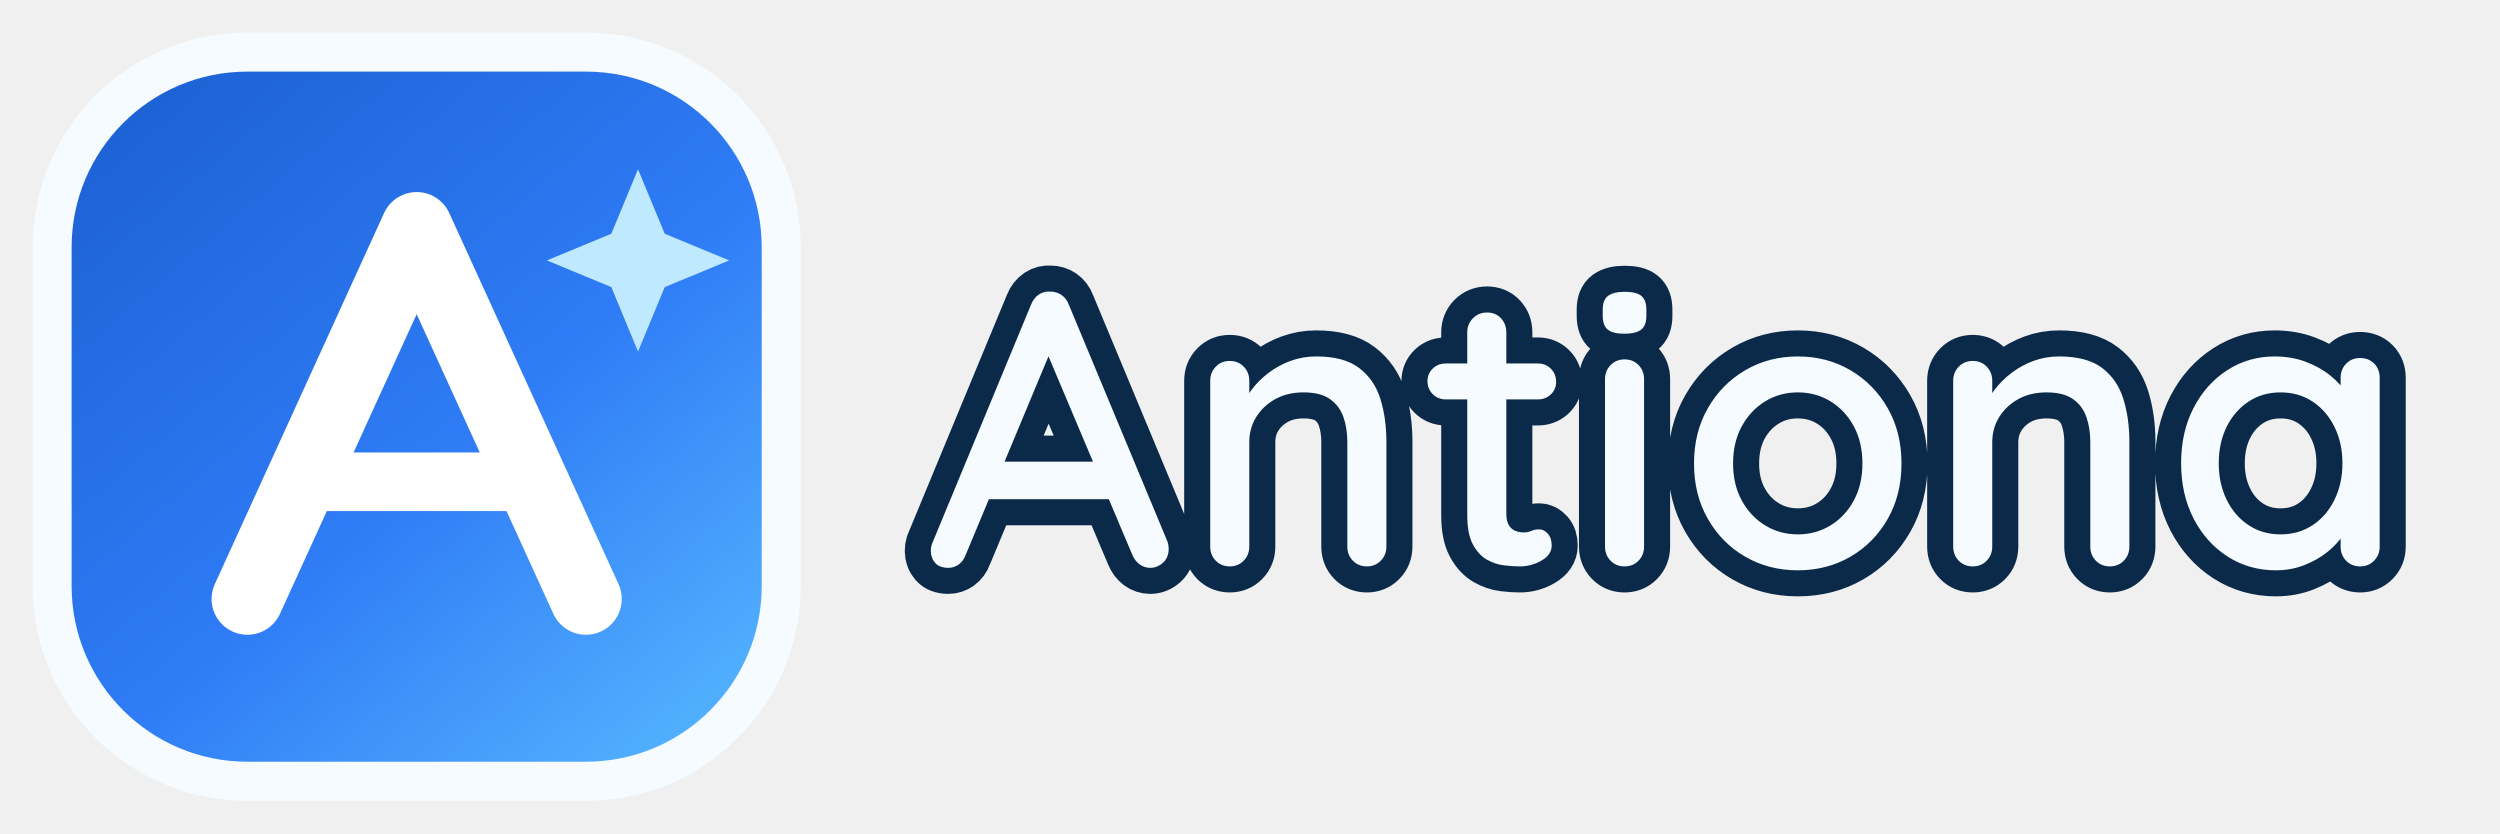
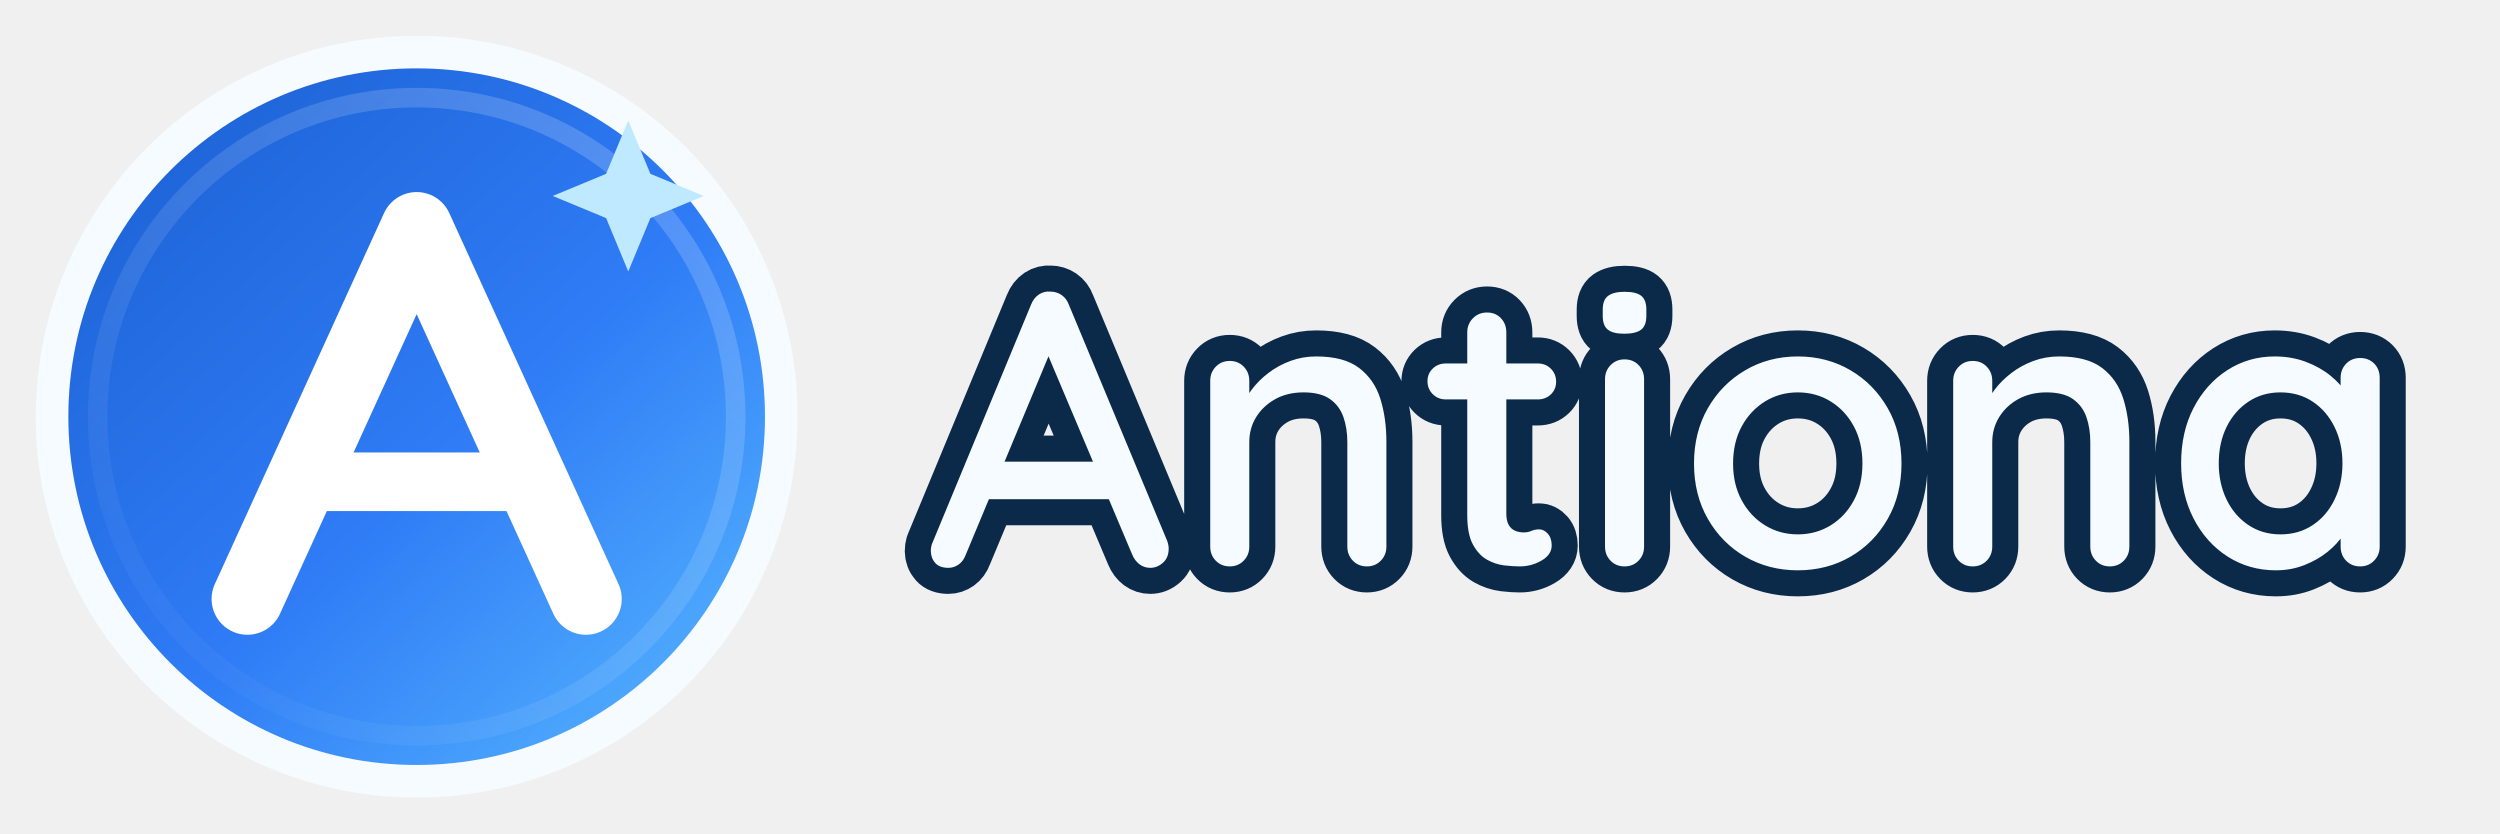
<svg xmlns="http://www.w3.org/2000/svg" viewBox="0 0 384 128" role="img" aria-labelledby="brand-title brand-desc">
  <defs>
-     <linearGradient id="brand-gradient" x1="16" y1="8" x2="112" y2="120" gradientUnits="userSpaceOnUse">
+     <linearGradient id="brand-gradient" x1="14" y1="10" x2="114" y2="118" gradientUnits="userSpaceOnUse">
      <stop offset="0" stop-color="#1b5fd1" />
      <stop offset="0.55" stop-color="#2f7cf6" />
      <stop offset="1" stop-color="#58b8ff" />
    </linearGradient>
+     <linearGradient id="brand-sheen" x1="20" y1="118" x2="108" y2="14" gradientUnits="userSpaceOnUse">
+       <stop offset="0" stop-color="#ffffff" stop-opacity="0" />
+       <stop offset="1" stop-color="#ffffff" stop-opacity="0.38" />
+     </linearGradient>
  </defs>
  <g>
-     <rect x="8" y="8" width="112" height="112" rx="30" fill="url(#brand-gradient)" stroke="#f5fbff" stroke-width="6" />
+     <circle cx="64" cy="64" r="56" fill="url(#brand-gradient)" stroke="#f5fbff" stroke-width="5" />
+     <circle cx="64" cy="64" r="49" fill="none" stroke="url(#brand-sheen)" stroke-width="3" opacity="0.55" />
    <path d="M38 92 L64 35 L90 92" fill="none" stroke="#ffffff" stroke-width="11" stroke-linecap="round" stroke-linejoin="round" />
    <path d="M47.5 74 H80.5" fill="none" stroke="#ffffff" stroke-width="9" stroke-linecap="round" />
-     <path d="M98 26 l4.1 9.9 9.9 4.1 -9.9 4.1 -4.1 9.9 -4.1 -9.9 -9.9 -4.1 9.9 -4.1 Z" fill="#bfe9ff" />
+     <path d="M96.5 18.5 l3.4 8.2 8.2 3.4 -8.2 3.4 -3.4 8.2 -3.4 -8.2 -8.2 -3.4 8.2 -3.4 Z" fill="#bfe9ff" />
  </g>
  <g stroke="#0b2a4a" stroke-width="8" stroke-linejoin="round" stroke-linecap="round">
-     <path d="M161.84 52.83 148.33 85.23Q147.99 86.17 147.26 86.70Q146.53 87.22 145.68 87.22Q144.31 87.22 143.65 86.47Q142.99 85.72 142.97 84.63Q142.96 84.17 143.12 83.62L158.37 46.79Q158.77 45.77 159.58 45.23Q160.39 44.70 161.35 44.79Q162.28 44.79 163.05 45.31Q163.82 45.84 164.17 46.79L179.28 83.08Q179.51 83.72 179.51 84.28Q179.51 85.64 178.64 86.43Q177.76 87.22 176.68 87.22Q175.76 87.22 175.03 86.68Q174.30 86.13 173.91 85.19L160.31 52.98ZM150.75 76.68 153.43 70.91H170.44L171.44 76.68Z M202.16 54.75Q206.44 54.75 208.76 56.52Q211.09 58.29 212.02 61.25Q212.95 64.22 212.95 67.84V83.95Q212.95 85.25 212.09 86.12Q211.24 87.00 209.95 87.00Q208.65 87.00 207.80 86.12Q206.95 85.25 206.95 83.95V67.91Q206.95 65.78 206.35 64.06Q205.75 62.34 204.29 61.30Q202.82 60.27 200.22 60.27Q197.75 60.27 195.89 61.30Q194.02 62.34 192.95 64.06Q191.89 65.78 191.89 67.91V83.95Q191.89 85.25 191.03 86.12Q190.18 87.00 188.89 87.00Q187.59 87.00 186.74 86.12Q185.89 85.25 185.89 83.95V58.48Q185.89 57.20 186.75 56.32Q187.60 55.44 188.89 55.44Q190.19 55.44 191.04 56.32Q191.89 57.20 191.89 58.48V61.89L190.84 62.48Q191.25 61.17 192.30 59.80Q193.34 58.42 194.84 57.28Q196.34 56.13 198.21 55.44Q200.08 54.75 202.16 54.75Z M222.07 55.83H236.22Q237.41 55.83 238.22 56.64Q239.02 57.45 239.02 58.64Q239.02 59.79 238.22 60.57Q237.41 61.35 236.22 61.35H222.07Q220.88 61.35 220.07 60.54Q219.26 59.73 219.26 58.55Q219.26 57.39 220.07 56.61Q220.88 55.83 222.07 55.83ZM228.41 48.00Q229.72 48.00 230.55 48.88Q231.37 49.76 231.37 51.05V78.89Q231.37 80.01 231.75 80.65Q232.12 81.28 232.74 81.53Q233.36 81.78 234.04 81.78Q234.69 81.78 235.21 81.55Q235.73 81.31 236.42 81.31Q237.16 81.31 237.75 81.98Q238.34 82.65 238.34 83.79Q238.34 85.19 236.80 86.09Q235.25 87.00 233.42 87.00Q232.39 87.00 231.01 86.84Q229.63 86.67 228.35 85.94Q227.08 85.20 226.22 83.60Q225.37 82.00 225.37 79.14V51.05Q225.37 49.76 226.25 48.88Q227.12 48.00 228.41 48.00Z M252.53 83.95Q252.53 85.25 251.68 86.12Q250.83 87.00 249.53 87.00Q248.23 87.00 247.38 86.12Q246.53 85.25 246.53 83.95V58.25Q246.53 56.95 247.39 56.08Q248.25 55.20 249.53 55.20Q250.84 55.20 251.69 56.08Q252.53 56.95 252.53 58.25ZM249.49 51.26Q247.72 51.26 246.95 50.62Q246.18 50.00 246.18 48.52V47.55Q246.18 46.04 247.02 45.43Q247.87 44.82 249.55 44.82Q251.34 44.82 252.11 45.45Q252.88 46.08 252.88 47.55V48.52Q252.88 50.04 252.06 50.65Q251.25 51.26 249.49 51.26Z M292.07 71.20Q292.07 76.00 289.95 79.71Q287.83 83.42 284.23 85.51Q280.63 87.60 276.14 87.60Q271.68 87.60 268.07 85.51Q264.46 83.42 262.33 79.71Q260.20 76.00 260.20 71.20Q260.20 66.39 262.33 62.69Q264.46 58.98 268.07 56.87Q271.68 54.75 276.14 54.75Q280.63 54.75 284.23 56.87Q287.83 58.98 289.95 62.69Q292.07 66.39 292.07 71.20ZM286.07 71.20Q286.07 67.94 284.75 65.49Q283.44 63.05 281.19 61.66Q278.94 60.27 276.14 60.27Q273.37 60.27 271.11 61.66Q268.86 63.05 267.53 65.49Q266.20 67.94 266.20 71.20Q266.20 74.42 267.53 76.86Q268.86 79.31 271.11 80.69Q273.37 82.08 276.14 82.08Q278.94 82.08 281.19 80.69Q283.44 79.31 284.75 76.86Q286.07 74.42 286.07 71.20Z M316.29 54.75Q320.56 54.75 322.89 56.52Q325.21 58.29 326.14 61.25Q327.07 64.22 327.07 67.84V83.95Q327.07 85.25 326.22 86.12Q325.36 87.00 324.07 87.00Q322.77 87.00 321.92 86.12Q321.07 85.25 321.07 83.95V67.91Q321.07 65.78 320.47 64.06Q319.87 62.34 318.41 61.30Q316.95 60.27 314.34 60.27Q311.88 60.27 310.01 61.30Q308.14 62.34 307.08 64.06Q306.01 65.78 306.01 67.91V83.95Q306.01 85.25 305.16 86.12Q304.30 87.00 303.01 87.00Q301.71 87.00 300.86 86.12Q300.01 85.25 300.01 83.95V58.48Q300.01 57.20 300.87 56.32Q301.72 55.44 303.01 55.44Q304.32 55.44 305.16 56.32Q306.01 57.20 306.01 58.48V61.89L304.96 62.48Q305.37 61.17 306.42 59.80Q307.47 58.42 308.97 57.28Q310.47 56.13 312.33 55.44Q314.20 54.75 316.29 54.75Z M362.52 54.99Q363.82 54.99 364.67 55.84Q365.52 56.70 365.52 58.03V83.95Q365.52 85.25 364.66 86.12Q363.81 87.00 362.52 87.00Q361.21 87.00 360.36 86.12Q359.52 85.25 359.52 83.95V79.62L360.75 79.83Q360.75 80.89 359.88 82.22Q359.01 83.55 357.51 84.77Q356.01 85.98 353.97 86.79Q351.94 87.60 349.57 87.60Q345.46 87.60 342.15 85.48Q338.85 83.36 336.93 79.64Q335.02 75.93 335.02 71.16Q335.02 66.33 336.94 62.64Q338.86 58.95 342.12 56.85Q345.39 54.75 349.39 54.75Q351.97 54.75 354.16 55.57Q356.35 56.39 357.97 57.71Q359.59 59.03 360.48 60.51Q361.38 62.00 361.38 63.28L359.52 63.50V58.03Q359.52 56.75 360.36 55.87Q361.21 54.99 362.52 54.99ZM350.28 82.08Q353.10 82.08 355.24 80.65Q357.39 79.22 358.59 76.73Q359.80 74.25 359.80 71.16Q359.80 68.07 358.59 65.60Q357.39 63.14 355.24 61.70Q353.10 60.27 350.28 60.27Q347.52 60.27 345.37 61.69Q343.23 63.11 342.01 65.56Q340.80 68.03 340.80 71.16Q340.80 74.25 342.00 76.73Q343.21 79.22 345.36 80.65Q347.50 82.08 350.28 82.08Z" fill="#0b2a4a" />
+     <path d="M161.84 52.83 148.33 85.23Q147.99 86.17 147.26 86.70Q146.53 87.22 145.68 87.22Q144.31 87.22 143.65 86.47Q142.99 85.72 142.97 84.63Q142.96 84.17 143.12 83.62L158.37 46.79Q158.77 45.77 159.58 45.23Q160.39 44.70 161.35 44.79Q162.28 44.79 163.05 45.31Q163.82 45.84 164.17 46.79L179.28 83.08Q179.51 83.72 179.51 84.28Q179.51 85.64 178.64 86.43Q177.76 87.22 176.68 87.22Q175.76 87.22 175.03 86.68Q174.30 86.13 173.91 85.19L160.31 52.98ZM150.75 76.68 153.43 70.91H170.44L171.44 76.68Z M202.16 54.75Q206.44 54.75 208.76 56.52Q211.09 58.29 212.02 61.25Q212.95 64.22 212.95 67.84V83.95Q212.95 85.25 212.09 86.12Q211.24 87.00 209.95 87.00Q208.65 87.00 207.80 86.12Q206.95 85.25 206.95 83.95V67.91Q206.95 65.78 206.35 64.06Q205.75 62.34 204.29 61.30Q202.82 60.27 200.22 60.27Q197.75 60.27 195.89 61.30Q194.02 62.34 192.95 64.06Q191.89 65.78 191.89 67.91V83.95Q191.89 85.25 191.03 86.12Q190.18 87.00 188.89 87.00Q187.59 87.00 186.74 86.12Q185.89 85.25 185.89 83.95V58.48Q185.89 57.20 186.75 56.32Q187.60 55.44 188.89 55.44Q190.19 55.44 191.04 56.32Q191.89 57.20 191.89 58.48V61.89L190.84 62.48Q191.25 61.17 192.30 59.80Q193.34 58.42 194.84 57.28Q196.34 56.13 198.21 55.44Q200.08 54.75 202.16 54.75Z M222.07 55.83H236.22Q237.41 55.83 238.22 56.64Q239.02 57.45 239.02 58.64Q239.02 59.79 238.22 60.57Q237.41 61.35 236.22 61.35H222.07Q220.88 61.35 220.07 60.54Q219.26 59.73 219.26 58.55Q219.26 57.39 220.07 56.61Q220.88 55.83 222.07 55.83ZM228.41 48.00Q229.72 48.00 230.55 48.88Q231.37 49.76 231.37 51.05V78.89Q231.37 80.01 231.75 80.65Q232.12 81.28 232.74 81.53Q233.36 81.78 234.04 81.78Q234.69 81.78 235.21 81.55Q235.73 81.31 236.42 81.31Q237.16 81.31 237.75 81.98Q238.34 82.65 238.34 83.79Q238.34 85.19 236.80 86.09Q235.25 87.00 233.42 87.00Q232.39 87.00 231.01 86.84Q229.63 86.67 228.35 85.94Q227.08 85.20 226.22 83.60Q225.37 82.00 225.37 79.14V51.05Q225.37 49.76 226.25 48.88Q227.12 48.00 228.41 48.00Z M252.53 83.95Q252.53 85.25 251.68 86.12Q250.83 87.00 249.53 87.00Q248.23 87.00 247.38 86.12Q246.53 85.25 246.53 83.95V58.25Q246.53 56.95 247.39 56.08Q248.25 55.20 249.53 55.20Q250.84 55.20 251.69 56.08Q252.53 56.95 252.53 58.25ZM249.49 51.26Q247.72 51.26 246.95 50.62Q246.18 50.00 246.18 48.52V47.55Q246.18 46.04 247.02 45.43Q247.87 44.82 249.55 44.82Q251.34 44.82 252.11 45.45Q252.88 46.08 252.88 47.55V48.52Q252.88 50.04 252.06 50.65Q251.25 51.26 249.49 51.26Z M292.07 71.20Q292.07 76.00 289.95 79.71Q287.83 83.42 284.23 85.51Q280.63 87.60 276.14 87.60Q271.68 87.60 268.07 85.51Q264.46 83.42 262.33 79.71Q260.20 76.00 260.20 71.20Q260.20 66.39 262.33 62.69Q264.46 58.98 268.07 56.87Q271.68 54.75 276.14 54.75Q280.63 54.75 284.23 56.87Q287.83 58.98 289.95 62.69Q292.07 66.39 292.07 71.20ZM286.07 71.20Q286.07 67.94 284.75 65.49Q283.44 63.05 281.19 61.66Q278.94 60.27 276.14 60.27Q273.37 60.27 271.11 61.66Q268.86 63.05 267.53 65.49Q266.20 67.94 266.20 71.20Q266.20 74.42 267.53 76.86Q268.86 79.31 271.11 80.69Q273.37 82.08 276.14 82.08Q278.94 82.08 281.19 80.69Q283.44 79.31 284.75 76.86Q286.07 74.42 286.07 71.20Z M316.29 54.75Q320.56 54.75 322.89 56.52Q325.21 58.29 326.14 61.25Q327.07 64.22 327.07 67.84V83.95Q327.07 85.25 326.22 86.12Q325.36 87.00 324.07 87.00Q322.77 87.00 321.92 86.12Q321.07 85.25 321.07 83.95V67.91Q321.07 65.78 320.47 64.06Q319.87 62.34 318.41 61.30Q316.95 60.27 314.34 60.27Q311.88 60.27 310.01 61.30Q308.14 62.34 307.08 64.06Q306.01 65.78 306.01 67.91V83.95Q306.01 85.25 305.16 86.12Q304.30 87.00 303.01 87.00Q301.71 87.00 300.86 86.12Q300.01 85.25 300.01 83.95V58.48Q300.01 57.20 300.87 56.32Q301.72 55.44 303.01 55.44Q304.32 55.44 305.16 56.32Q306.01 57.20 306.01 58.48V61.89L304.96 62.48Q305.37 61.17 306.42 59.80Q307.47 58.42 308.97 57.28Q310.47 56.13 312.33 55.44Q314.20 54.75 316.29 54.75Z M362.52 54.99Q363.82 54.99 364.67 55.84Q365.52 56.70 365.52 58.03V83.95Q365.52 85.25 364.66 86.12Q363.81 87.00 362.52 87.00Q361.21 87.00 360.36 86.12Q359.52 85.25 359.52 83.95V79.62L360.75 79.83Q360.75 80.89 359.88 82.22Q359.01 83.55 357.51 84.77Q356.01 85.98 353.97 86.79Q351.94 87.60 349.57 87.60Q345.46 87.60 342.15 85.48Q338.85 83.36 336.93 79.64Q335.02 75.93 335.02 71.16Q335.02 66.33 336.94 62.64Q338.86 58.95 342.12 56.85Q345.39 54.75 349.39 54.75Q351.97 54.75 354.16 55.57Q356.35 56.39 357.97 57.71Q359.59 59.03 360.48 60.51Q361.38 62.00 361.38 63.28L359.52 63.50V58.03Q359.52 56.75 360.36 55.87Q361.21 54.99 362.52 54.99ZM350.28 82.08Q353.10 82.08 355.24 80.65Q357.39 79.22 358.59 76.73Q359.80 74.25 359.80 71.16Q359.80 68.07 358.59 65.60Q357.39 63.14 355.24 61.70Q353.10 60.27 350.28 60.27Q347.52 60.27 345.37 61.69Q343.23 63.11 342.01 65.56Q340.80 68.03 340.80 71.16Q340.80 74.25 342.00 76.73Q343.21 79.22 345.36 80.65Q347.50 82.08 350.28 82.08Z" />
  </g>
  <path d="M161.84 52.83 148.33 85.23Q147.99 86.17 147.26 86.70Q146.53 87.22 145.68 87.22Q144.31 87.22 143.65 86.47Q142.99 85.72 142.97 84.63Q142.96 84.17 143.12 83.62L158.37 46.79Q158.77 45.77 159.58 45.23Q160.39 44.70 161.35 44.79Q162.28 44.79 163.05 45.31Q163.82 45.84 164.17 46.79L179.28 83.08Q179.51 83.72 179.51 84.28Q179.51 85.64 178.64 86.43Q177.76 87.22 176.68 87.22Q175.76 87.22 175.03 86.68Q174.30 86.13 173.91 85.19L160.31 52.98ZM150.75 76.68 153.43 70.91H170.44L171.44 76.68Z M202.16 54.75Q206.44 54.75 208.76 56.52Q211.09 58.29 212.02 61.25Q212.95 64.22 212.95 67.84V83.95Q212.95 85.25 212.09 86.12Q211.24 87.00 209.95 87.00Q208.65 87.00 207.80 86.12Q206.95 85.25 206.95 83.95V67.91Q206.95 65.78 206.35 64.06Q205.75 62.34 204.29 61.30Q202.82 60.27 200.22 60.27Q197.75 60.27 195.89 61.30Q194.02 62.34 192.95 64.06Q191.89 65.78 191.89 67.91V83.95Q191.89 85.25 191.03 86.12Q190.18 87.00 188.89 87.00Q187.59 87.00 186.74 86.12Q185.89 85.25 185.89 83.95V58.48Q185.89 57.20 186.75 56.32Q187.60 55.44 188.89 55.44Q190.19 55.44 191.04 56.32Q191.89 57.20 191.89 58.48V61.89L190.84 62.48Q191.25 61.17 192.30 59.80Q193.34 58.42 194.84 57.28Q196.34 56.13 198.21 55.44Q200.08 54.75 202.16 54.75Z M222.07 55.83H236.22Q237.41 55.83 238.22 56.64Q239.02 57.45 239.02 58.64Q239.02 59.79 238.22 60.57Q237.41 61.35 236.22 61.35H222.07Q220.88 61.35 220.07 60.54Q219.26 59.73 219.26 58.55Q219.26 57.39 220.07 56.61Q220.88 55.83 222.07 55.83ZM228.41 48.00Q229.72 48.00 230.55 48.88Q231.37 49.76 231.37 51.05V78.89Q231.37 80.01 231.75 80.65Q232.12 81.28 232.74 81.53Q233.36 81.78 234.04 81.78Q234.69 81.78 235.21 81.55Q235.73 81.31 236.42 81.31Q237.16 81.31 237.75 81.98Q238.34 82.65 238.34 83.79Q238.34 85.19 236.80 86.09Q235.25 87.00 233.42 87.00Q232.39 87.00 231.01 86.84Q229.63 86.67 228.35 85.94Q227.08 85.20 226.22 83.60Q225.37 82.00 225.37 79.14V51.05Q225.37 49.76 226.25 48.88Q227.12 48.00 228.41 48.00Z M252.53 83.95Q252.53 85.25 251.68 86.12Q250.83 87.00 249.53 87.00Q248.23 87.00 247.38 86.12Q246.53 85.25 246.53 83.95V58.25Q246.53 56.95 247.39 56.08Q248.25 55.20 249.53 55.20Q250.84 55.20 251.69 56.08Q252.53 56.95 252.53 58.25ZM249.49 51.26Q247.72 51.26 246.95 50.62Q246.18 50.00 246.18 48.52V47.55Q246.18 46.04 247.02 45.43Q247.87 44.82 249.55 44.82Q251.34 44.82 252.11 45.45Q252.88 46.08 252.88 47.55V48.52Q252.88 50.04 252.06 50.65Q251.25 51.26 249.49 51.26Z M292.07 71.20Q292.07 76.00 289.95 79.71Q287.83 83.42 284.23 85.51Q280.63 87.60 276.14 87.60Q271.68 87.60 268.07 85.51Q264.46 83.42 262.33 79.71Q260.20 76.00 260.20 71.20Q260.20 66.39 262.33 62.69Q264.46 58.98 268.07 56.87Q271.68 54.75 276.14 54.75Q280.63 54.75 284.23 56.87Q287.83 58.98 289.95 62.69Q292.07 66.39 292.07 71.20ZM286.07 71.20Q286.07 67.94 284.75 65.49Q283.44 63.05 281.19 61.66Q278.94 60.27 276.14 60.27Q273.37 60.27 271.11 61.66Q268.86 63.05 267.53 65.49Q266.20 67.94 266.20 71.20Q266.20 74.42 267.53 76.86Q268.86 79.31 271.11 80.69Q273.37 82.08 276.14 82.08Q278.94 82.08 281.19 80.69Q283.44 79.31 284.75 76.86Q286.07 74.42 286.07 71.20Z M316.29 54.75Q320.56 54.75 322.89 56.52Q325.21 58.29 326.14 61.25Q327.07 64.22 327.07 67.84V83.95Q327.07 85.25 326.22 86.12Q325.36 87.00 324.07 87.00Q322.77 87.00 321.92 86.12Q321.07 85.25 321.07 83.95V67.91Q321.07 65.78 320.47 64.06Q319.87 62.34 318.41 61.30Q316.95 60.27 314.34 60.27Q311.88 60.27 310.01 61.30Q308.14 62.34 307.08 64.06Q306.01 65.78 306.01 67.91V83.95Q306.01 85.25 305.16 86.12Q304.30 87.00 303.01 87.00Q301.71 87.00 300.86 86.12Q300.01 85.25 300.01 83.95V58.48Q300.01 57.20 300.87 56.32Q301.72 55.44 303.01 55.44Q304.32 55.44 305.16 56.32Q306.01 57.20 306.01 58.48V61.89L304.96 62.48Q305.37 61.17 306.42 59.80Q307.47 58.42 308.97 57.28Q310.47 56.13 312.33 55.44Q314.20 54.75 316.29 54.75Z M362.52 54.99Q363.82 54.99 364.67 55.84Q365.52 56.70 365.52 58.03V83.95Q365.52 85.25 364.66 86.12Q363.81 87.00 362.52 87.00Q361.21 87.00 360.36 86.12Q359.52 85.25 359.52 83.95V79.62L360.75 79.83Q360.75 80.89 359.88 82.22Q359.01 83.55 357.51 84.77Q356.01 85.98 353.97 86.79Q351.94 87.60 349.57 87.60Q345.46 87.60 342.15 85.48Q338.85 83.36 336.93 79.64Q335.02 75.93 335.02 71.16Q335.02 66.33 336.94 62.64Q338.86 58.95 342.12 56.85Q345.39 54.75 349.39 54.75Q351.97 54.75 354.16 55.57Q356.35 56.39 357.97 57.71Q359.59 59.03 360.48 60.51Q361.38 62.00 361.38 63.28L359.52 63.50V58.03Q359.52 56.75 360.36 55.87Q361.21 54.99 362.52 54.99ZM350.28 82.08Q353.10 82.08 355.24 80.65Q357.39 79.22 358.59 76.73Q359.80 74.25 359.80 71.16Q359.80 68.07 358.59 65.60Q357.39 63.14 355.24 61.70Q353.10 60.27 350.28 60.27Q347.52 60.27 345.37 61.69Q343.23 63.11 342.01 65.56Q340.80 68.03 340.80 71.16Q340.80 74.25 342.00 76.73Q343.21 79.22 345.36 80.65Q347.50 82.08 350.28 82.08Z" fill="#f5fbff" />
</svg>
